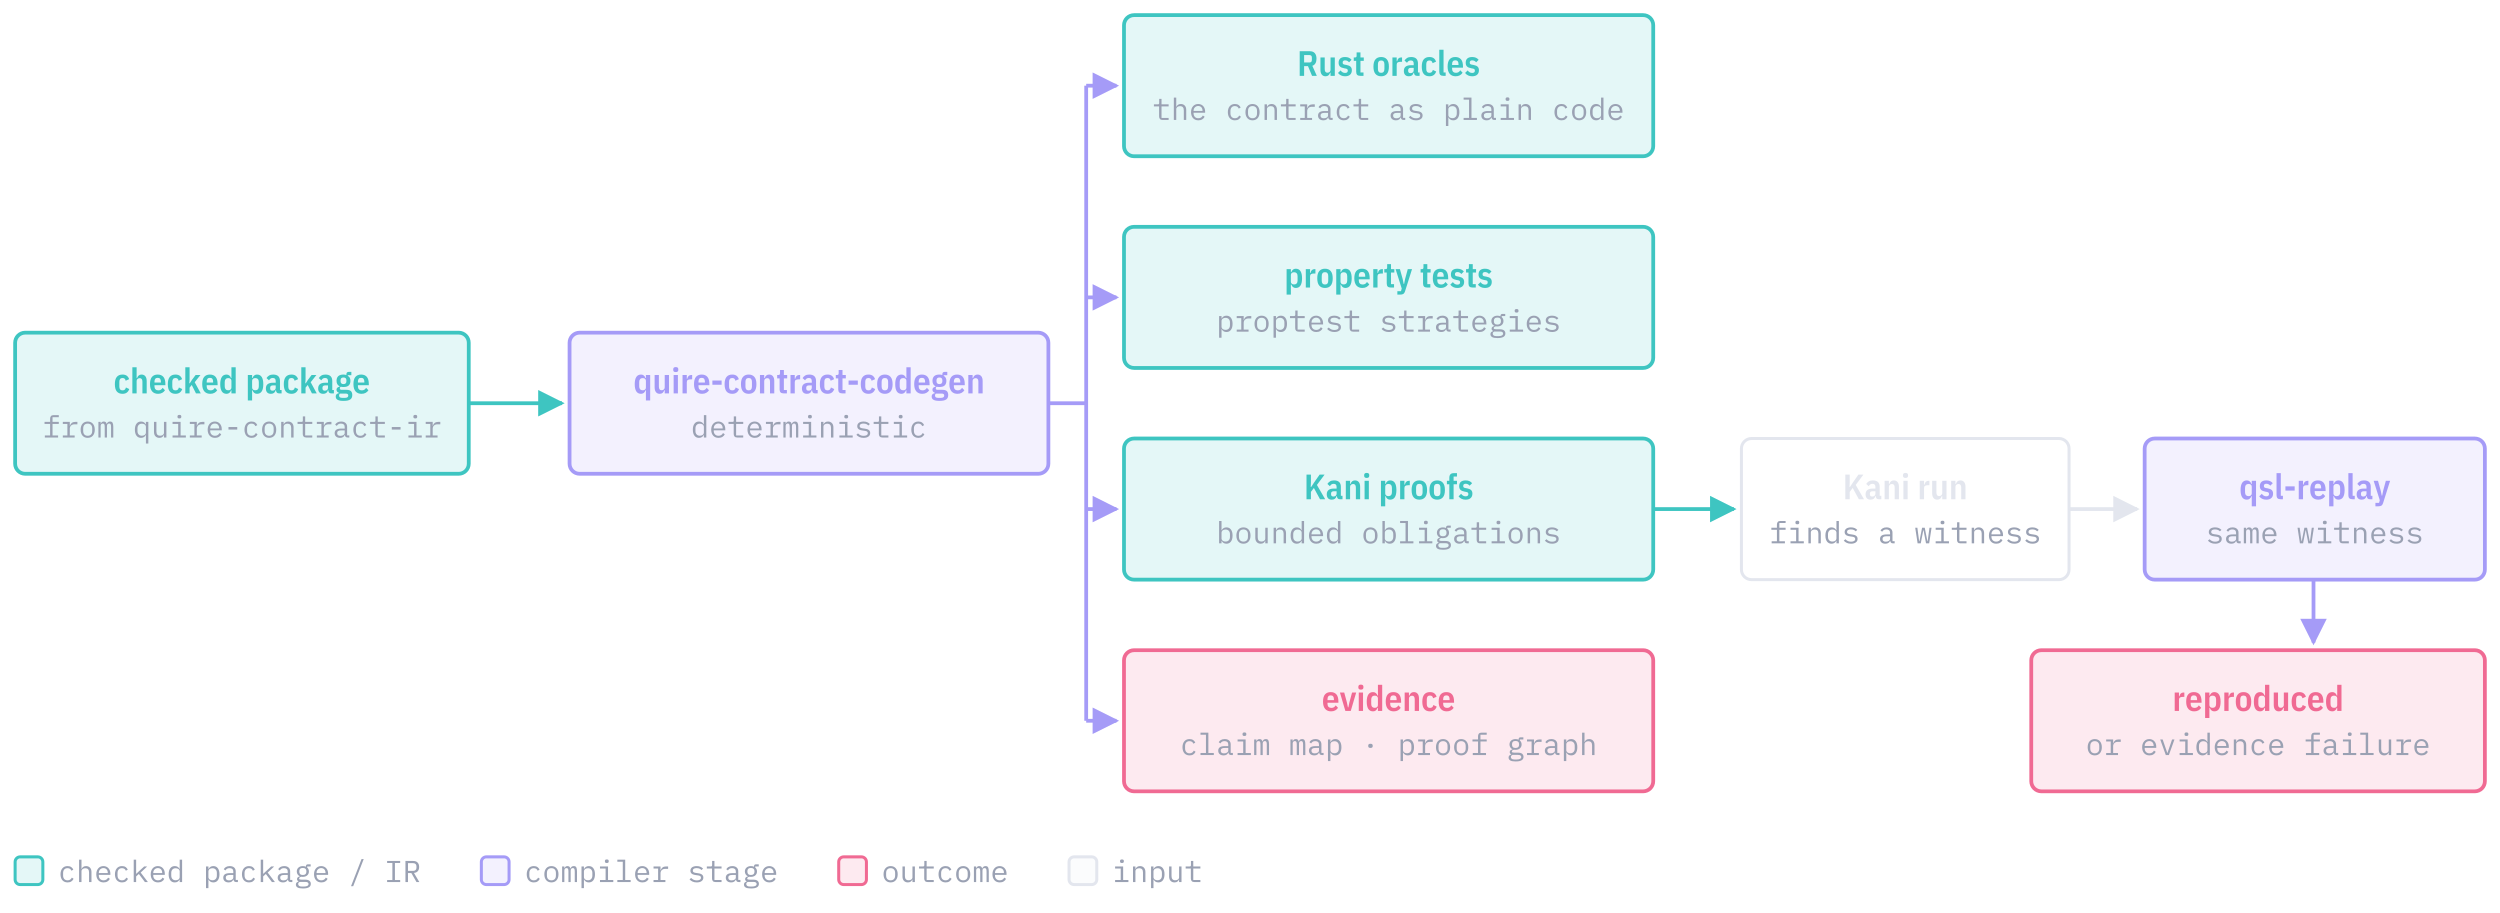
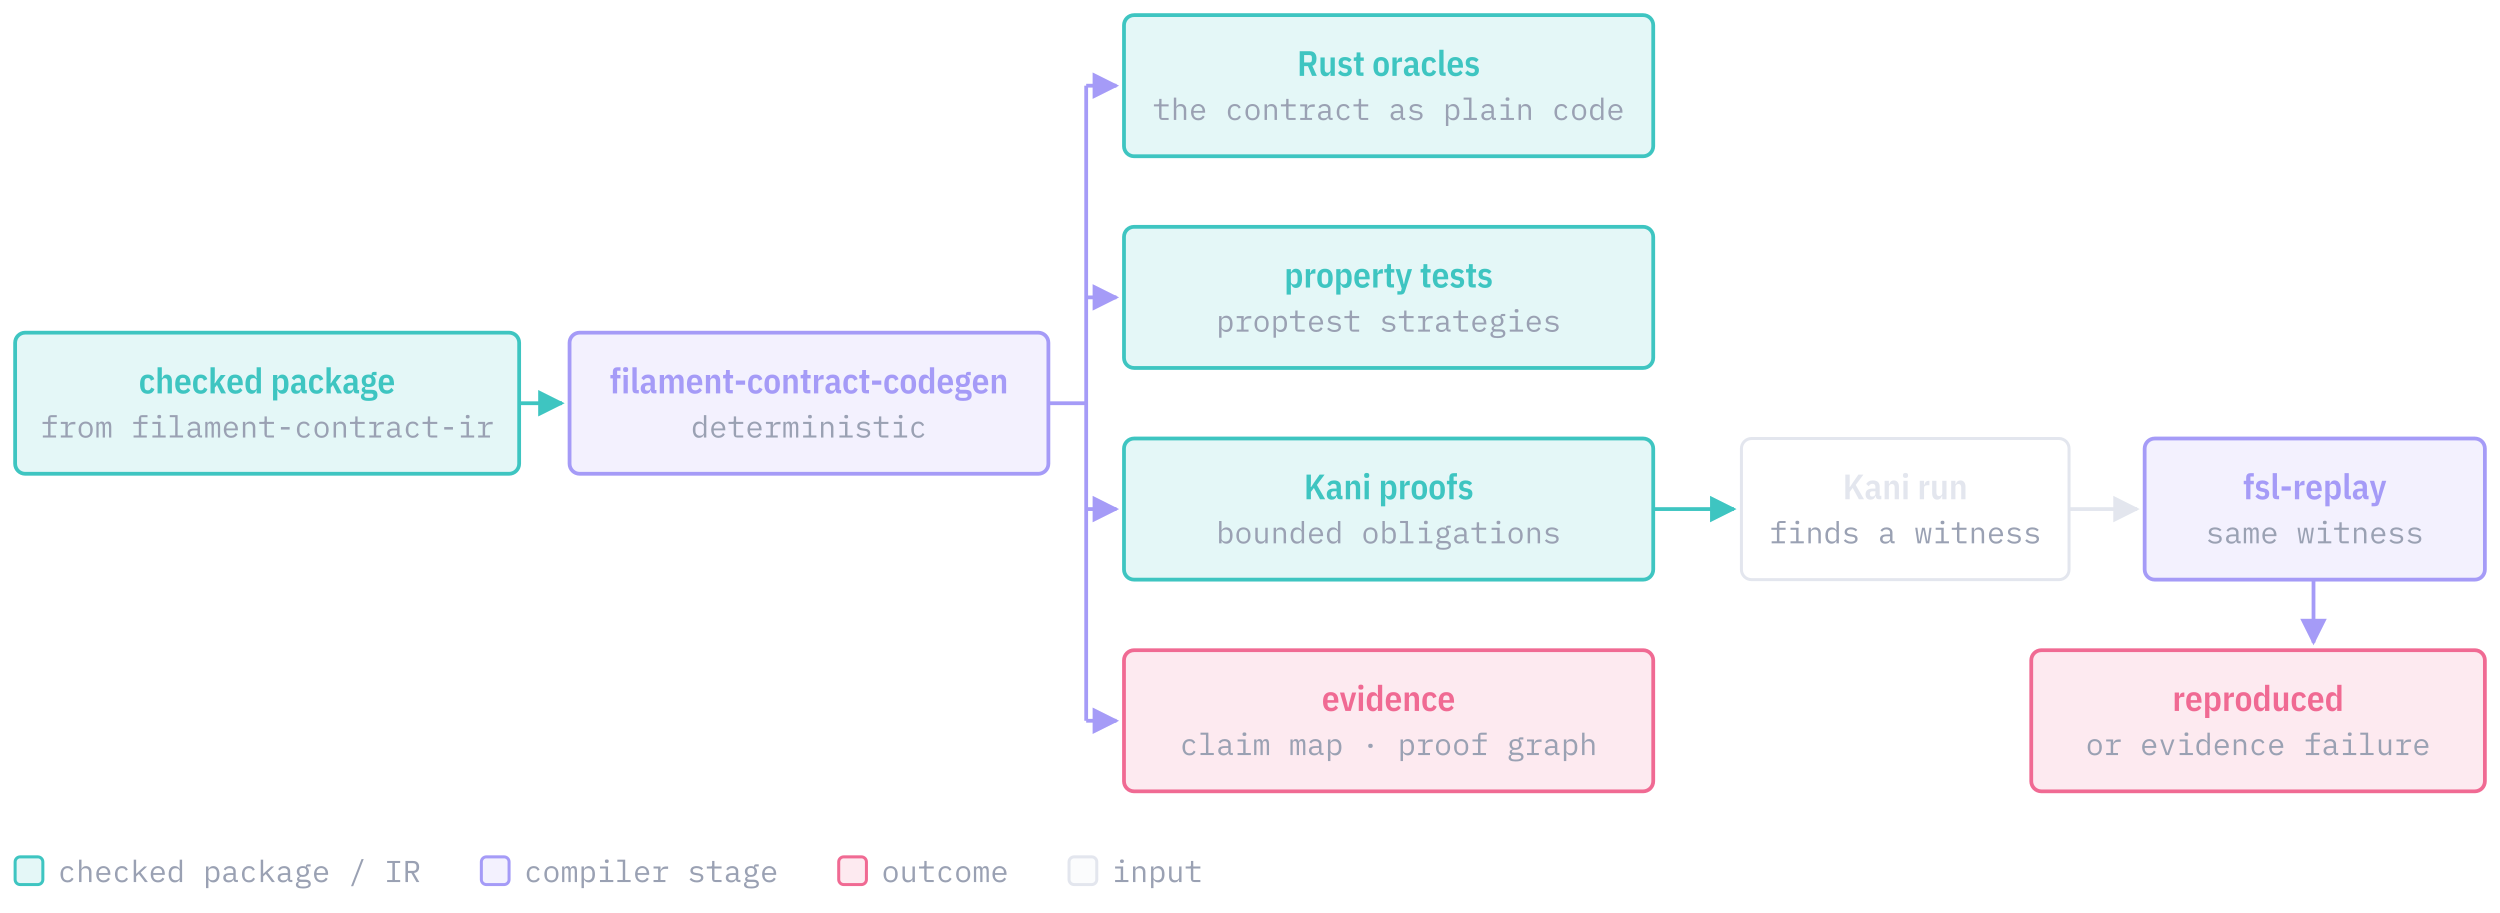
- <svg xmlns="http://www.w3.org/2000/svg" width="992" height="362" viewBox="-6 -6 992 362" role="img" aria-label="One checked contract package goes into quire-contract-codegen and fans out into four generated outputs: Rust oracles, property tests, Kani proofs and evidence records. A counterexample from a Kani run is replayed natively through QSL, and the result is either a reproduced violation or an evidence failure.">
+ <svg xmlns="http://www.w3.org/2000/svg" width="992" height="362" viewBox="-6 -6 992 362" role="img" aria-label="One checked contract package goes into filament-contract-codegen and fans out into four generated outputs: Rust oracles, property tests, Kani proofs and evidence records. A counterexample from a Kani run is replayed natively through FSL, and the result is either a reproduced violation or an evidence failure.">
  <defs>
    <path id="mono_I" d="M84 0V67H258V631H84V698H516V631H342V67H516V0Z" />
    <path id="mono_R" d="M174 0H90V698H344Q441 698 492 645Q543 592 543 497Q543 412 499 361Q455 310 371 302L549 0H455L285 298H174ZM342 369Q395 369 424 396Q454 422 454 471V523Q454 572 424 598Q395 625 342 625H174V369Z" />
    <path id="mono_a" d="M495 0Q448 0 428 24Q408 48 403 84H398Q381 39 344 14Q306 -12 243 -12Q162 -12 114 30Q66 72 66 145Q66 217 118 256Q171 295 288 295H398V346Q398 403 366 432Q334 460 275 460Q223 460 190 440Q157 419 137 384L83 424Q93 444 110 463Q127 482 152 496Q177 511 209 520Q241 528 280 528Q371 528 424 482Q478 436 478 354V70H550V0ZM257 55Q288 55 314 62Q339 70 358 82Q377 95 388 112Q398 130 398 150V235H288Q216 235 183 215Q150 195 150 157V136Q150 96 178 76Q207 55 257 55Z" />
    <path id="mono_b" d="M95 740H175V432H179Q229 528 338 528Q433 528 486 457Q540 386 540 258Q540 130 486 59Q433 -12 338 -12Q229 -12 179 84H175V0H95ZM307 59Q377 59 416 102Q454 144 454 214V302Q454 372 416 414Q377 457 307 457Q280 457 256 450Q232 443 214 430Q196 416 186 396Q175 377 175 351V165Q175 139 186 120Q196 100 214 86Q232 73 256 66Q280 59 307 59Z" />
    <path id="mono_c" d="M318 -12Q262 -12 218 8Q175 27 145 62Q115 97 100 147Q84 197 84 258Q84 319 100 369Q116 419 146 454Q176 490 219 509Q262 528 317 528Q392 528 439 495Q486 462 508 409L444 375Q430 415 398 437Q365 459 317 459Q282 459 254 448Q227 436 208 415Q189 394 180 365Q170 336 170 302V214Q170 180 180 151Q189 122 208 101Q227 80 255 68Q283 57 319 57Q371 57 405 81Q439 105 459 147L516 108Q493 56 444 22Q396 -12 318 -12Z" />
    <path id="mono_d" d="M425 84H421Q371 -12 262 -12Q167 -12 114 59Q60 130 60 258Q60 386 114 457Q167 528 262 528Q371 528 421 432H425V740H505V0H425ZM293 59Q320 59 344 66Q368 73 386 86Q404 100 414 120Q425 139 425 165V351Q425 377 414 396Q404 416 386 430Q368 443 344 450Q320 457 293 457Q223 457 184 414Q146 372 146 302V214Q146 144 184 102Q223 59 293 59Z" />
    <path id="mono_e" d="M309 -12Q253 -12 208 7Q164 26 132 62Q101 97 84 146Q67 196 67 257Q67 319 84 369Q102 419 133 454Q164 490 208 509Q251 528 304 528Q356 528 398 509Q441 490 471 456Q501 423 517 377Q533 331 533 276V238H151V214Q151 180 162 151Q173 122 194 101Q214 80 244 68Q273 57 309 57Q361 57 399 81Q437 105 457 147L516 107Q493 55 440 22Q386 -12 309 -12ZM304 462Q271 462 243 450Q215 438 194 417Q174 396 162 368Q151 339 151 305V298H447V309Q447 343 436 371Q426 399 408 420Q389 440 362 451Q336 462 304 462Z" />
    <path id="mono_f" d="M83 68H257V448H73V516H257V622Q257 674 284 707Q312 740 371 740H544V672H337V516H544V448H337V68H521V0H83Z" />
    <path id="mono_g" d="M561 -59Q561 -137 496 -174Q431 -212 301 -212Q176 -212 122 -179Q67 -146 67 -84Q67 -42 89 -19Q111 4 151 15V27Q129 38 117 55Q105 72 105 98Q105 138 132 158Q158 178 198 188V192Q150 213 124 254Q97 295 97 350Q97 389 111 422Q125 455 152 478Q178 502 215 515Q252 528 297 528Q355 528 399 507V516Q399 546 413 566Q427 586 461 586H556V516H440V481Q468 457 483 424Q498 391 498 350Q498 311 484 278Q469 245 443 222Q417 198 380 185Q342 172 297 172Q284 172 272 173Q260 174 248 176Q236 174 223 170Q210 165 199 158Q188 150 181 140Q174 130 174 117Q174 94 197 86Q220 79 257 79H371Q471 79 516 42Q561 4 561 -59ZM486 -63Q486 -32 461 -14Q436 5 374 5H195Q143 -16 143 -65Q143 -99 170 -124Q197 -148 260 -148H338Q408 -148 447 -126Q486 -105 486 -63ZM297 234Q357 234 386 262Q414 290 414 336V365Q414 411 386 438Q357 466 297 466Q237 466 209 438Q181 411 181 365V336Q181 290 209 262Q237 234 297 234Z" />
    <path id="mono_h" d="M98 740H178V432H182Q190 451 202 468Q214 486 232 499Q249 512 273 520Q297 528 329 528Q410 528 459 476Q508 425 508 331V0H428V317Q428 388 397 422Q366 457 306 457Q282 457 259 451Q236 445 218 433Q200 421 189 402Q178 383 178 358V0H98Z" />
    <path id="mono_hyphen" d="M155 262V346H445V262Z" />
    <path id="mono_i" d="M332 630Q297 630 283 644Q269 659 269 681V697Q269 719 283 734Q297 748 332 748Q367 748 381 734Q395 719 395 697V681Q395 659 381 644Q367 630 332 630ZM106 68H292V448H106V516H372V68H546V0H106Z" />
    <path id="mono_k" d="M105 740H185V273H189L279 358L451 516H549L335 314L574 0H475L274 268L185 187V0H105Z" />
    <path id="mono_l" d="M80 68H260V672H80V740H340V68H520V0H80Z" />
    <path id="mono_m" d="M54 0V516H128V456H132Q144 486 166 507Q188 528 231 528Q276 528 298 506Q320 483 325 447H328Q342 482 368 505Q394 528 440 528Q503 528 524 484Q546 440 546 358V0H472V345Q472 411 458 436Q445 462 409 462Q377 462 357 442Q337 421 337 379V0H263V345Q263 411 250 436Q236 462 201 462Q169 462 148 442Q128 421 128 379V0Z" />
    <path id="mono_n" d="M98 0V516H178V432H182Q190 451 202 468Q214 486 232 499Q249 512 273 520Q297 528 329 528Q410 528 459 476Q508 425 508 331V0H428V317Q428 388 397 422Q366 457 306 457Q282 457 259 451Q236 445 218 433Q200 421 189 402Q178 383 178 358V0Z" />
    <path id="mono_o" d="M300 -12Q246 -12 202 7Q159 26 128 62Q98 97 82 146Q66 196 66 258Q66 319 82 369Q98 419 128 454Q159 490 202 509Q246 528 300 528Q354 528 398 509Q441 490 472 454Q502 419 518 369Q534 319 534 258Q534 196 518 146Q502 97 472 62Q441 26 398 7Q354 -12 300 -12ZM300 57Q367 57 408 97Q449 137 449 221V295Q449 379 408 419Q367 459 300 459Q233 459 192 419Q151 379 151 295V221Q151 137 192 97Q233 57 300 57Z" />
    <path id="mono_p" d="M95 516H175V432H179Q229 528 338 528Q433 528 486 457Q540 386 540 258Q540 130 486 59Q433 -12 338 -12Q229 -12 179 84H175V-200H95ZM307 59Q377 59 416 102Q454 144 454 214V302Q454 372 416 414Q377 457 307 457Q280 457 256 450Q232 443 214 430Q196 416 186 396Q175 377 175 351V165Q175 139 186 120Q196 100 214 86Q232 73 256 66Q280 59 307 59Z" />
    <path id="mono_periodcentered" d="M300 235Q259 235 242 252Q226 269 226 295V313Q226 339 242 356Q259 373 300 373Q341 373 358 356Q374 339 374 313V295Q374 269 358 252Q341 235 300 235Z" />
-     <path id="mono_q" d="M425 84H421Q371 -12 262 -12Q167 -12 114 59Q60 130 60 258Q60 386 114 457Q167 528 262 528Q371 528 421 432H425V516H505V-200H425ZM293 59Q320 59 344 66Q368 73 386 86Q404 100 414 120Q425 139 425 165V351Q425 377 414 396Q404 416 386 430Q368 443 344 450Q320 457 293 457Q223 457 184 414Q146 372 146 302V214Q146 144 184 102Q223 59 293 59Z" />
    <path id="mono_r" d="M77 68H228V448H77V516H308V386H313Q329 447 374 482Q418 516 487 516H559V436H462Q393 436 350 396Q308 356 308 291V68H469V0H77Z" />
    <path id="mono_s" d="M306 -12Q225 -12 166 16Q108 43 67 89L121 136Q158 97 202 76Q246 55 308 55Q368 55 406 76Q445 98 445 144Q445 164 438 178Q430 191 417 199Q404 207 388 212Q372 216 354 219L273 231Q246 235 214 242Q183 249 157 264Q131 280 114 306Q96 332 96 374Q96 413 112 442Q127 470 155 490Q183 509 221 518Q259 528 304 528Q374 528 426 506Q477 484 514 445L462 396Q453 407 440 418Q426 430 406 440Q387 449 361 455Q335 461 301 461Q240 461 208 440Q175 419 175 379Q175 359 182 346Q190 332 203 324Q216 316 232 312Q249 307 266 304L347 292Q375 288 406 281Q437 274 463 258Q489 243 506 217Q524 191 524 149Q524 72 464 30Q405 -12 306 -12Z" />
    <path id="mono_slash" d="M90 -138 438 760H510L162 -138Z" />
    <path id="mono_t" d="M325 0Q266 0 238 33Q211 66 211 118V448H39V516H167Q193 516 204 526Q214 537 214 563V698H291V516H526V448H291V68H526V0Z" />
    <path id="mono_u" d="M422 84H418Q410 65 398 48Q386 30 368 17Q351 4 327 -4Q303 -12 271 -12Q190 -12 141 40Q92 91 92 185V516H172V199Q172 128 203 94Q234 59 294 59Q318 59 341 65Q364 71 382 83Q400 95 411 114Q422 132 422 158V516H502V0H422Z" />
    <path id="mono_v" d="M249 0 64 516H145L219 300L299 67H303L383 300L457 516H536L351 0Z" />
    <path id="mono_w" d="M30 516H101L160 70H169L257 516H345L433 70H442L501 516H570L491 0H387L305 432H297L213 0H109Z" />
    <path id="title_K" d="M282 320 198 209V0H73V698H198V470L192 349H206L285 470L444 698H585L368 405L602 0H456Z" />
    <path id="title_R" d="M198 0H73V698H362Q454 698 502 642Q549 586 549 486Q549 407 519 356Q489 304 431 285L558 0H423L308 275H198ZM349 379Q381 379 400 396Q418 413 418 453V515Q418 555 400 572Q381 589 349 589H198V379Z" />
    <path id="title_a" d="M406 0Q325 0 321 89H309Q299 41 264 14Q229 -12 177 -12Q105 -12 69 28Q33 68 33 140Q33 222 84 262Q135 302 231 302H312V347Q312 393 292 415Q273 437 228 437Q191 437 166 420Q141 402 122 370L51 434Q80 479 124 506Q169 534 238 534Q433 534 433 350V97H479V0ZM223 77Q260 77 286 98Q312 120 312 158V227H239Q155 227 155 162V140Q155 107 173 92Q191 77 223 77Z" />
    <path id="title_c" d="M251 -12Q145 -12 90 54Q34 120 34 261Q34 402 90 468Q145 534 251 534Q328 534 374 499Q419 464 439 403L340 359Q332 397 312 416Q291 436 251 436Q161 436 161 328V194Q161 86 251 86Q293 86 315 106Q337 126 348 168L442 123Q396 -12 251 -12Z" />
    <path id="title_d" d="M357 86H343Q332 42 298 15Q265 -12 220 -12Q128 -12 84 58Q40 127 40 261Q40 395 84 464Q128 534 220 534Q265 534 298 507Q332 480 343 436H357V740H478V0H357ZM266 88Q307 88 332 108Q357 129 357 166V356Q357 393 332 414Q307 434 266 434Q219 434 193 405Q167 376 167 323V199Q167 146 193 117Q219 88 266 88Z" />
    <path id="title_e" d="M263 -12Q212 -12 170 4Q127 21 97 54Q67 88 50 140Q34 191 34 261Q34 402 90 468Q147 534 252 534Q357 534 414 468Q470 402 470 261V232H161V198Q161 146 190 116Q219 86 270 86Q313 86 342 104Q372 123 393 158L459 89Q430 43 381 16Q332 -12 263 -12ZM252 441Q161 441 161 333V307H343V333Q343 441 252 441Z" />
    <path id="title_f" d="M91 425H22V522H91V603Q91 674 122 707Q154 740 220 740H308V643H212V522H308V425H212V0H91Z" />
    <path id="title_g" d="M493 -46Q493 -87 480 -118Q468 -149 439 -170Q410 -191 362 -202Q314 -212 244 -212Q182 -212 140 -204Q98 -195 72 -179Q46 -163 35 -140Q24 -117 24 -88Q24 -48 46 -25Q68 -2 109 4V23Q77 31 62 53Q46 75 46 107Q46 139 68 160Q90 182 132 190V203Q47 245 47 357Q47 442 95 488Q143 534 244 534Q289 534 326 520V539Q326 610 394 610H467V516H366V496Q403 478 422 442Q441 407 441 357Q441 272 394 226Q346 181 244 181Q203 181 168 189Q154 183 147 170Q140 157 140 141Q140 121 153 111Q166 101 196 101H329Q418 101 456 63Q493 25 493 -46ZM380 -60Q380 -33 362 -19Q344 -5 302 -5H141Q119 -24 119 -61Q119 -93 140 -110Q162 -127 216 -127H275Q332 -127 356 -110Q380 -94 380 -60ZM244 264Q327 264 327 346V369Q327 451 244 451Q161 451 161 369V346Q161 264 244 264Z" />
    <path id="title_h" d="M66 740H187V435H201Q232 534 326 534Q396 534 434 486Q472 439 472 351V0H351V330Q351 432 275 432Q238 432 212 410Q187 389 187 350V0H66Z" />
    <path id="title_hyphen" d="M50 245V365H312V245Z" />
    <path id="title_i" d="M126 604Q88 604 71 620Q54 637 54 665V685Q54 713 71 730Q88 746 126 746Q164 746 181 730Q198 713 198 685V665Q198 637 181 620Q164 604 126 604ZM66 522H187V0H66Z" />
    <path id="title_k" d="M66 740H187V395L179 287H193L254 383L358 522H495L332 317L504 0H368L248 239L187 163V0H66Z" />
    <path id="title_l" d="M184 0Q121 0 94 28Q66 56 66 116V740H187V97H247V0Z" />
+     <path id="title_m" d="M66 0V522H187V435H201Q232 534 324 534Q422 534 451 431H463Q480 484 516 509Q551 534 602 534Q668 534 705 486Q742 439 742 351V0H621V330Q621 432 548 432Q513 432 488 410Q464 389 464 350V0H343V330Q343 384 325 408Q307 432 271 432Q236 432 212 410Q187 389 187 350V0Z" />
    <path id="title_n" d="M66 0V522H187V435H201Q232 534 326 534Q396 534 434 486Q472 439 472 351V0H351V330Q351 432 275 432Q238 432 212 410Q187 389 187 350V0Z" />
    <path id="title_o" d="M253 -12Q149 -12 92 54Q34 120 34 261Q34 402 92 468Q149 534 253 534Q357 534 414 468Q472 402 472 261Q472 120 414 54Q357 -12 253 -12ZM253 86Q345 86 345 194V328Q345 436 253 436Q161 436 161 328V194Q161 86 253 86Z" />
    <path id="title_p" d="M66 522H187V436H201Q212 480 246 507Q279 534 324 534Q416 534 460 464Q504 395 504 261Q504 127 460 58Q416 -12 324 -12Q279 -12 246 15Q212 42 201 86H187V-200H66ZM278 88Q325 88 351 117Q377 146 377 199V323Q377 376 351 405Q325 434 278 434Q237 434 212 414Q187 393 187 356V166Q187 129 212 108Q237 88 278 88Z" />
-     <path id="title_q" d="M357 86H343Q332 42 298 15Q265 -12 220 -12Q128 -12 84 58Q40 127 40 261Q40 395 84 464Q128 534 220 534Q265 534 298 507Q332 480 343 436H357V522H478V-200H357ZM266 88Q307 88 332 108Q357 129 357 166V356Q357 393 332 414Q307 434 266 434Q219 434 193 405Q167 376 167 323V199Q167 146 193 117Q219 88 266 88Z" />
    <path id="title_r" d="M66 0V522H187V415H201Q210 467 238 494Q267 522 313 522H339V398H299Q242 398 214 380Q187 362 187 317V0Z" />
    <path id="title_s" d="M224 -12Q159 -12 110 12Q61 35 24 82L98 154Q123 119 154 101Q185 83 226 83Q302 83 302 147Q302 172 290 186Q277 201 247 206L198 215Q116 230 79 266Q42 302 42 371Q42 453 90 494Q138 534 226 534Q287 534 332 514Q376 494 409 455L338 384Q318 409 290 424Q261 439 226 439Q156 439 156 376Q156 350 170 336Q184 323 214 318L264 309Q346 294 382 258Q417 223 417 159Q417 78 367 33Q317 -12 224 -12Z" />
    <path id="title_t" d="M210 0Q147 0 119 28Q91 56 91 117V425H22V522H58Q84 522 94 534Q103 546 103 572V664H212V522H306V425H212V97H298V0Z" />
    <path id="title_u" d="M346 88H332Q302 -12 205 -12Q135 -12 98 36Q60 83 60 172V522H181V192Q181 89 257 89Q294 89 320 111Q346 133 346 172V522H467V0H346Z" />
    <path id="title_v" d="M162 0 8 522H130L205 244L234 103H248L277 244L352 522H469L315 0Z" />
    <path id="title_y" d="M353 522H474L275 -109Q258 -162 227 -181Q196 -200 140 -200H58V-103H161L182 -29L8 522H131L209 240L237 103H249L277 241Z" />
    <marker id="ah-ink" viewBox="0 0 10 10" refX="9" refY="5" markerWidth="7" markerHeight="7" orient="auto-start-reverse">
      <path d="M0,0 L10,5 L0,10 z" fill="#e3e6ee" />
    </marker>
    <marker id="ah-logic" viewBox="0 0 10 10" refX="9" refY="5" markerWidth="7" markerHeight="7" orient="auto-start-reverse">
      <path d="M0,0 L10,5 L0,10 z" fill="#a59bf7" />
    </marker>
    <marker id="ah-model" viewBox="0 0 10 10" refX="9" refY="5" markerWidth="7" markerHeight="7" orient="auto-start-reverse">
      <path d="M0,0 L10,5 L0,10 z" fill="#3ec5c1" />
    </marker>
  </defs>
-   <rect x="0" y="126" width="180" height="56" rx="4" stroke="#3ec5c1" stroke-width="1.5" fill="#3ec5c1" fill-opacity="0.14" />
-   <g fill="#3ec5c1" transform="translate(39.1,150.1) scale(0.014,-0.014)">
+   <rect x="0" y="126" width="200" height="56" rx="4" stroke="#3ec5c1" stroke-width="1.5" fill="#3ec5c1" fill-opacity="0.14" />
+   <g fill="#3ec5c1" transform="translate(49.1,150.1) scale(0.014,-0.014)">
    <use href="#title_c" x="0" />
    <use href="#title_h" x="464" />
    <use href="#title_e" x="996" />
    <use href="#title_c" x="1501" />
    <use href="#title_k" x="1965" />
    <use href="#title_e" x="2476" />
    <use href="#title_d" x="2981" />
    <use href="#title_p" x="3737" />
    <use href="#title_a" x="4281" />
    <use href="#title_c" x="4788" />
    <use href="#title_k" x="5252" />
    <use href="#title_a" x="5763" />
    <use href="#title_g" x="6270" />
    <use href="#title_e" x="6762" />
  </g>
-   <g fill="#9aa1b3" transform="translate(10.8,167.6) scale(0.012,-0.012)">
+   <g fill="#9aa1b3" transform="translate(10,167.6) scale(0.012,-0.012)">
    <use href="#mono_f" x="0" />
    <use href="#mono_r" x="600" />
    <use href="#mono_o" x="1200" />
    <use href="#mono_m" x="1800" />
-     <use href="#mono_q" x="3000" />
-     <use href="#mono_u" x="3600" />
-     <use href="#mono_i" x="4200" />
-     <use href="#mono_r" x="4800" />
-     <use href="#mono_e" x="5400" />
-     <use href="#mono_hyphen" x="6000" />
-     <use href="#mono_c" x="6600" />
-     <use href="#mono_o" x="7200" />
-     <use href="#mono_n" x="7800" />
-     <use href="#mono_t" x="8400" />
-     <use href="#mono_r" x="9000" />
-     <use href="#mono_a" x="9600" />
-     <use href="#mono_c" x="10200" />
-     <use href="#mono_t" x="10800" />
-     <use href="#mono_hyphen" x="11400" />
-     <use href="#mono_i" x="12000" />
-     <use href="#mono_r" x="12600" />
+     <use href="#mono_f" x="3000" />
+     <use href="#mono_i" x="3600" />
+     <use href="#mono_l" x="4200" />
+     <use href="#mono_a" x="4800" />
+     <use href="#mono_m" x="5400" />
+     <use href="#mono_e" x="6000" />
+     <use href="#mono_n" x="6600" />
+     <use href="#mono_t" x="7200" />
+     <use href="#mono_hyphen" x="7800" />
+     <use href="#mono_c" x="8400" />
+     <use href="#mono_o" x="9000" />
+     <use href="#mono_n" x="9600" />
+     <use href="#mono_t" x="10200" />
+     <use href="#mono_r" x="10800" />
+     <use href="#mono_a" x="11400" />
+     <use href="#mono_c" x="12000" />
+     <use href="#mono_t" x="12600" />
+     <use href="#mono_hyphen" x="13200" />
+     <use href="#mono_i" x="13800" />
+     <use href="#mono_r" x="14400" />
  </g>
  <rect x="220" y="126" width="190" height="56" rx="4" stroke="#a59bf7" stroke-width="1.5" fill="#a59bf7" fill-opacity="0.14" />
-   <g fill="#a59bf7" transform="translate(245.3,150.1) scale(0.014,-0.014)">
-     <use href="#title_q" x="0" />
-     <use href="#title_u" x="544" />
-     <use href="#title_i" x="1077" />
-     <use href="#title_r" x="1329" />
-     <use href="#title_e" x="1686" />
-     <use href="#title_hyphen" x="2191" />
-     <use href="#title_c" x="2553" />
-     <use href="#title_o" x="3017" />
-     <use href="#title_n" x="3523" />
-     <use href="#title_t" x="4055" />
-     <use href="#title_r" x="4389" />
-     <use href="#title_a" x="4746" />
-     <use href="#title_c" x="5253" />
-     <use href="#title_t" x="5717" />
-     <use href="#title_hyphen" x="6051" />
-     <use href="#title_c" x="6413" />
-     <use href="#title_o" x="6877" />
-     <use href="#title_d" x="7383" />
-     <use href="#title_e" x="7927" />
-     <use href="#title_g" x="8432" />
-     <use href="#title_e" x="8924" />
-     <use href="#title_n" x="9429" />
+   <g fill="#a59bf7" transform="translate(235.9,150.1) scale(0.014,-0.014)">
+     <use href="#title_f" x="0" />
+     <use href="#title_i" x="328" />
+     <use href="#title_l" x="580" />
+     <use href="#title_a" x="848" />
+     <use href="#title_m" x="1355" />
+     <use href="#title_e" x="2157" />
+     <use href="#title_n" x="2662" />
+     <use href="#title_t" x="3194" />
+     <use href="#title_hyphen" x="3528" />
+     <use href="#title_c" x="3890" />
+     <use href="#title_o" x="4354" />
+     <use href="#title_n" x="4860" />
+     <use href="#title_t" x="5392" />
+     <use href="#title_r" x="5726" />
+     <use href="#title_a" x="6083" />
+     <use href="#title_c" x="6590" />
+     <use href="#title_t" x="7054" />
+     <use href="#title_hyphen" x="7388" />
+     <use href="#title_c" x="7750" />
+     <use href="#title_o" x="8214" />
+     <use href="#title_d" x="8720" />
+     <use href="#title_e" x="9264" />
+     <use href="#title_g" x="9769" />
+     <use href="#title_e" x="10261" />
+     <use href="#title_n" x="10766" />
  </g>
  <g fill="#9aa1b3" transform="translate(268.2,167.6) scale(0.012,-0.012)">
    <use href="#mono_d" x="0" />
    <use href="#mono_e" x="600" />
    <use href="#mono_t" x="1200" />
    <use href="#mono_e" x="1800" />
    <use href="#mono_r" x="2400" />
    <use href="#mono_m" x="3000" />
    <use href="#mono_i" x="3600" />
    <use href="#mono_n" x="4200" />
    <use href="#mono_i" x="4800" />
    <use href="#mono_s" x="5400" />
    <use href="#mono_t" x="6000" />
    <use href="#mono_i" x="6600" />
    <use href="#mono_c" x="7200" />
  </g>
-   <path d="M180,154 L217,154" fill="none" stroke="#3ec5c1" stroke-width="1.5" marker-end="url(#ah-model)" />
+   <path d="M200,154 L217,154" fill="none" stroke="#3ec5c1" stroke-width="1.5" marker-end="url(#ah-model)" />
  <path d="M410,154 L425,154" fill="none" stroke="#a59bf7" stroke-width="1.5" />
  <path d="M425,28 L425,280" fill="none" stroke="#a59bf7" stroke-width="1.5" />
  <path d="M425,28 L437,28" fill="none" stroke="#a59bf7" stroke-width="1.5" marker-end="url(#ah-logic)" />
  <rect x="440" y="0" width="210" height="56" rx="4" stroke="#3ec5c1" stroke-width="1.5" fill="#3ec5c1" fill-opacity="0.14" />
  <g fill="#3ec5c1" transform="translate(508.7,24.1) scale(0.014,-0.014)">
    <use href="#title_R" x="0" />
    <use href="#title_u" x="601" />
    <use href="#title_s" x="1134" />
    <use href="#title_t" x="1583" />
    <use href="#title_o" x="2129" />
    <use href="#title_r" x="2635" />
    <use href="#title_a" x="2992" />
    <use href="#title_c" x="3499" />
    <use href="#title_l" x="3963" />
    <use href="#title_e" x="4231" />
    <use href="#title_s" x="4736" />
  </g>
  <g fill="#9aa1b3" transform="translate(451.4,41.6) scale(0.012,-0.012)">
    <use href="#mono_t" x="0" />
    <use href="#mono_h" x="600" />
    <use href="#mono_e" x="1200" />
    <use href="#mono_c" x="2400" />
    <use href="#mono_o" x="3000" />
    <use href="#mono_n" x="3600" />
    <use href="#mono_t" x="4200" />
    <use href="#mono_r" x="4800" />
    <use href="#mono_a" x="5400" />
    <use href="#mono_c" x="6000" />
    <use href="#mono_t" x="6600" />
    <use href="#mono_a" x="7800" />
    <use href="#mono_s" x="8400" />
    <use href="#mono_p" x="9600" />
    <use href="#mono_l" x="10200" />
    <use href="#mono_a" x="10800" />
    <use href="#mono_i" x="11400" />
    <use href="#mono_n" x="12000" />
    <use href="#mono_c" x="13200" />
    <use href="#mono_o" x="13800" />
    <use href="#mono_d" x="14400" />
    <use href="#mono_e" x="15000" />
  </g>
  <path d="M425,112 L437,112" fill="none" stroke="#a59bf7" stroke-width="1.5" marker-end="url(#ah-logic)" />
  <rect x="440" y="84" width="210" height="56" rx="4" stroke="#3ec5c1" stroke-width="1.5" fill="#3ec5c1" fill-opacity="0.14" />
  <g fill="#3ec5c1" transform="translate(503.6,108.1) scale(0.014,-0.014)">
    <use href="#title_p" x="0" />
    <use href="#title_r" x="544" />
    <use href="#title_o" x="901" />
    <use href="#title_p" x="1407" />
    <use href="#title_e" x="1951" />
    <use href="#title_r" x="2456" />
    <use href="#title_t" x="2813" />
    <use href="#title_y" x="3147" />
    <use href="#title_t" x="3842" />
    <use href="#title_e" x="4176" />
    <use href="#title_s" x="4681" />
    <use href="#title_t" x="5130" />
    <use href="#title_s" x="5464" />
  </g>
  <g fill="#9aa1b3" transform="translate(476.6,125.6) scale(0.012,-0.012)">
    <use href="#mono_p" x="0" />
    <use href="#mono_r" x="600" />
    <use href="#mono_o" x="1200" />
    <use href="#mono_p" x="1800" />
    <use href="#mono_t" x="2400" />
    <use href="#mono_e" x="3000" />
    <use href="#mono_s" x="3600" />
    <use href="#mono_t" x="4200" />
    <use href="#mono_s" x="5400" />
    <use href="#mono_t" x="6000" />
    <use href="#mono_r" x="6600" />
    <use href="#mono_a" x="7200" />
    <use href="#mono_t" x="7800" />
    <use href="#mono_e" x="8400" />
    <use href="#mono_g" x="9000" />
    <use href="#mono_i" x="9600" />
    <use href="#mono_e" x="10200" />
    <use href="#mono_s" x="10800" />
  </g>
  <path d="M425,196 L437,196" fill="none" stroke="#a59bf7" stroke-width="1.5" marker-end="url(#ah-logic)" />
  <rect x="440" y="168" width="210" height="56" rx="4" stroke="#3ec5c1" stroke-width="1.5" fill="#3ec5c1" fill-opacity="0.14" />
  <g fill="#3ec5c1" transform="translate(511.4,192.1) scale(0.014,-0.014)">
    <use href="#title_K" x="0" />
    <use href="#title_a" x="614" />
    <use href="#title_n" x="1121" />
    <use href="#title_i" x="1653" />
    <use href="#title_p" x="2117" />
    <use href="#title_r" x="2661" />
    <use href="#title_o" x="3018" />
    <use href="#title_o" x="3524" />
    <use href="#title_f" x="4030" />
    <use href="#title_s" x="4358" />
  </g>
  <g fill="#9aa1b3" transform="translate(476.6,209.6) scale(0.012,-0.012)">
    <use href="#mono_b" x="0" />
    <use href="#mono_o" x="600" />
    <use href="#mono_u" x="1200" />
    <use href="#mono_n" x="1800" />
    <use href="#mono_d" x="2400" />
    <use href="#mono_e" x="3000" />
    <use href="#mono_d" x="3600" />
    <use href="#mono_o" x="4800" />
    <use href="#mono_b" x="5400" />
    <use href="#mono_l" x="6000" />
    <use href="#mono_i" x="6600" />
    <use href="#mono_g" x="7200" />
    <use href="#mono_a" x="7800" />
    <use href="#mono_t" x="8400" />
    <use href="#mono_i" x="9000" />
    <use href="#mono_o" x="9600" />
    <use href="#mono_n" x="10200" />
    <use href="#mono_s" x="10800" />
  </g>
  <path d="M425,280 L437,280" fill="none" stroke="#a59bf7" stroke-width="1.5" marker-end="url(#ah-logic)" />
  <rect x="440" y="252" width="210" height="56" rx="4" stroke="#f06a93" stroke-width="1.5" fill="#f06a93" fill-opacity="0.14" />
  <g fill="#f06a93" transform="translate(518.5,276.1) scale(0.014,-0.014)">
    <use href="#title_e" x="0" />
    <use href="#title_v" x="505" />
    <use href="#title_i" x="981" />
    <use href="#title_d" x="1233" />
    <use href="#title_e" x="1777" />
    <use href="#title_n" x="2282" />
    <use href="#title_c" x="2814" />
    <use href="#title_e" x="3278" />
  </g>
  <g fill="#9aa1b3" transform="translate(462.2,293.6) scale(0.012,-0.012)">
    <use href="#mono_c" x="0" />
    <use href="#mono_l" x="600" />
    <use href="#mono_a" x="1200" />
    <use href="#mono_i" x="1800" />
    <use href="#mono_m" x="2400" />
    <use href="#mono_m" x="3600" />
    <use href="#mono_a" x="4200" />
    <use href="#mono_p" x="4800" />
    <use href="#mono_periodcentered" x="6000" />
    <use href="#mono_p" x="7200" />
    <use href="#mono_r" x="7800" />
    <use href="#mono_o" x="8400" />
    <use href="#mono_o" x="9000" />
    <use href="#mono_f" x="9600" />
    <use href="#mono_g" x="10800" />
    <use href="#mono_r" x="11400" />
    <use href="#mono_a" x="12000" />
    <use href="#mono_p" x="12600" />
    <use href="#mono_h" x="13200" />
  </g>
  <path d="M650,196 L682,196" fill="none" stroke="#3ec5c1" stroke-width="1.5" marker-end="url(#ah-model)" />
  <rect x="685" y="168" width="130" height="56" rx="4" stroke="#e3e6ee" stroke-width="1.2" fill="none" />
  <g fill="#e3e6ee" transform="translate(725.2,192.1) scale(0.014,-0.014)">
    <use href="#title_K" x="0" />
    <use href="#title_a" x="614" />
    <use href="#title_n" x="1121" />
    <use href="#title_i" x="1653" />
    <use href="#title_r" x="2117" />
    <use href="#title_u" x="2474" />
    <use href="#title_n" x="3007" />
  </g>
  <g fill="#9aa1b3" transform="translate(696,209.6) scale(0.012,-0.012)">
    <use href="#mono_f" x="0" />
    <use href="#mono_i" x="600" />
    <use href="#mono_n" x="1200" />
    <use href="#mono_d" x="1800" />
    <use href="#mono_s" x="2400" />
    <use href="#mono_a" x="3600" />
    <use href="#mono_w" x="4800" />
    <use href="#mono_i" x="5400" />
    <use href="#mono_t" x="6000" />
    <use href="#mono_n" x="6600" />
    <use href="#mono_e" x="7200" />
    <use href="#mono_s" x="7800" />
    <use href="#mono_s" x="8400" />
  </g>
  <path d="M815,196 L842,196" fill="none" stroke="#e3e6ee" stroke-width="1.5" marker-end="url(#ah-ink)" />
  <rect x="845" y="168" width="135" height="56" rx="4" stroke="#a59bf7" stroke-width="1.5" fill="#a59bf7" fill-opacity="0.14" />
-   <g fill="#a59bf7" transform="translate(882.5,192.1) scale(0.014,-0.014)">
-     <use href="#title_q" x="0" />
-     <use href="#title_s" x="544" />
-     <use href="#title_l" x="993" />
-     <use href="#title_hyphen" x="1261" />
-     <use href="#title_r" x="1623" />
-     <use href="#title_e" x="1980" />
-     <use href="#title_p" x="2485" />
-     <use href="#title_l" x="3029" />
-     <use href="#title_a" x="3297" />
-     <use href="#title_y" x="3804" />
+   <g fill="#a59bf7" transform="translate(884,192.1) scale(0.014,-0.014)">
+     <use href="#title_f" x="0" />
+     <use href="#title_s" x="328" />
+     <use href="#title_l" x="777" />
+     <use href="#title_hyphen" x="1045" />
+     <use href="#title_r" x="1407" />
+     <use href="#title_e" x="1764" />
+     <use href="#title_p" x="2269" />
+     <use href="#title_l" x="2813" />
+     <use href="#title_a" x="3081" />
+     <use href="#title_y" x="3588" />
  </g>
  <g fill="#9aa1b3" transform="translate(869.3,209.6) scale(0.012,-0.012)">
    <use href="#mono_s" x="0" />
    <use href="#mono_a" x="600" />
    <use href="#mono_m" x="1200" />
    <use href="#mono_e" x="1800" />
    <use href="#mono_w" x="3000" />
    <use href="#mono_i" x="3600" />
    <use href="#mono_t" x="4200" />
    <use href="#mono_n" x="4800" />
    <use href="#mono_e" x="5400" />
    <use href="#mono_s" x="6000" />
    <use href="#mono_s" x="6600" />
  </g>
  <path d="M912,224 L912,249" fill="none" stroke="#a59bf7" stroke-width="1.5" marker-end="url(#ah-logic)" />
  <rect x="800" y="252" width="180" height="56" rx="4" stroke="#f06a93" stroke-width="1.5" fill="#f06a93" fill-opacity="0.14" />
  <g fill="#f06a93" transform="translate(856,276.1) scale(0.014,-0.014)">
    <use href="#title_r" x="0" />
    <use href="#title_e" x="357" />
    <use href="#title_p" x="862" />
    <use href="#title_r" x="1406" />
    <use href="#title_o" x="1763" />
    <use href="#title_d" x="2269" />
    <use href="#title_u" x="2813" />
    <use href="#title_c" x="3346" />
    <use href="#title_e" x="3810" />
    <use href="#title_d" x="4315" />
  </g>
  <g fill="#9aa1b3" transform="translate(821.6,293.6) scale(0.012,-0.012)">
    <use href="#mono_o" x="0" />
    <use href="#mono_r" x="600" />
    <use href="#mono_e" x="1800" />
    <use href="#mono_v" x="2400" />
    <use href="#mono_i" x="3000" />
    <use href="#mono_d" x="3600" />
    <use href="#mono_e" x="4200" />
    <use href="#mono_n" x="4800" />
    <use href="#mono_c" x="5400" />
    <use href="#mono_e" x="6000" />
    <use href="#mono_f" x="7200" />
    <use href="#mono_a" x="7800" />
    <use href="#mono_i" x="8400" />
    <use href="#mono_l" x="9000" />
    <use href="#mono_u" x="9600" />
    <use href="#mono_r" x="10200" />
    <use href="#mono_e" x="10800" />
  </g>
  <rect x="0" y="334" width="11" height="11" rx="2" stroke="#3ec5c1" stroke-width="1.2" fill="#3ec5c1" fill-opacity="0.14" />
  <g fill="#9aa1b3" transform="translate(17,344) scale(0.012,-0.012)">
    <use href="#mono_c" x="0" />
    <use href="#mono_h" x="600" />
    <use href="#mono_e" x="1200" />
    <use href="#mono_c" x="1800" />
    <use href="#mono_k" x="2400" />
    <use href="#mono_e" x="3000" />
    <use href="#mono_d" x="3600" />
    <use href="#mono_p" x="4800" />
    <use href="#mono_a" x="5400" />
    <use href="#mono_c" x="6000" />
    <use href="#mono_k" x="6600" />
    <use href="#mono_a" x="7200" />
    <use href="#mono_g" x="7800" />
    <use href="#mono_e" x="8400" />
    <use href="#mono_slash" x="9600" />
    <use href="#mono_I" x="10800" />
    <use href="#mono_R" x="11400" />
  </g>
  <rect x="185" y="334" width="11" height="11" rx="2" stroke="#a59bf7" stroke-width="1.2" fill="#a59bf7" fill-opacity="0.14" />
  <g fill="#9aa1b3" transform="translate(202,344) scale(0.012,-0.012)">
    <use href="#mono_c" x="0" />
    <use href="#mono_o" x="600" />
    <use href="#mono_m" x="1200" />
    <use href="#mono_p" x="1800" />
    <use href="#mono_i" x="2400" />
    <use href="#mono_l" x="3000" />
    <use href="#mono_e" x="3600" />
    <use href="#mono_r" x="4200" />
    <use href="#mono_s" x="5400" />
    <use href="#mono_t" x="6000" />
    <use href="#mono_a" x="6600" />
    <use href="#mono_g" x="7200" />
    <use href="#mono_e" x="7800" />
  </g>
  <rect x="326.8" y="334" width="11" height="11" rx="2" stroke="#f06a93" stroke-width="1.2" fill="#f06a93" fill-opacity="0.14" />
  <g fill="#9aa1b3" transform="translate(343.8,344) scale(0.012,-0.012)">
    <use href="#mono_o" x="0" />
    <use href="#mono_u" x="600" />
    <use href="#mono_t" x="1200" />
    <use href="#mono_c" x="1800" />
    <use href="#mono_o" x="2400" />
    <use href="#mono_m" x="3000" />
    <use href="#mono_e" x="3600" />
  </g>
  <rect x="418.2" y="334" width="11" height="11" rx="2" stroke="#e3e6ee" stroke-width="1.2" fill="#e3e6ee" fill-opacity="0.14" />
  <g fill="#9aa1b3" transform="translate(435.2,344) scale(0.012,-0.012)">
    <use href="#mono_i" x="0" />
    <use href="#mono_n" x="600" />
    <use href="#mono_p" x="1200" />
    <use href="#mono_u" x="1800" />
    <use href="#mono_t" x="2400" />
  </g>
</svg>
